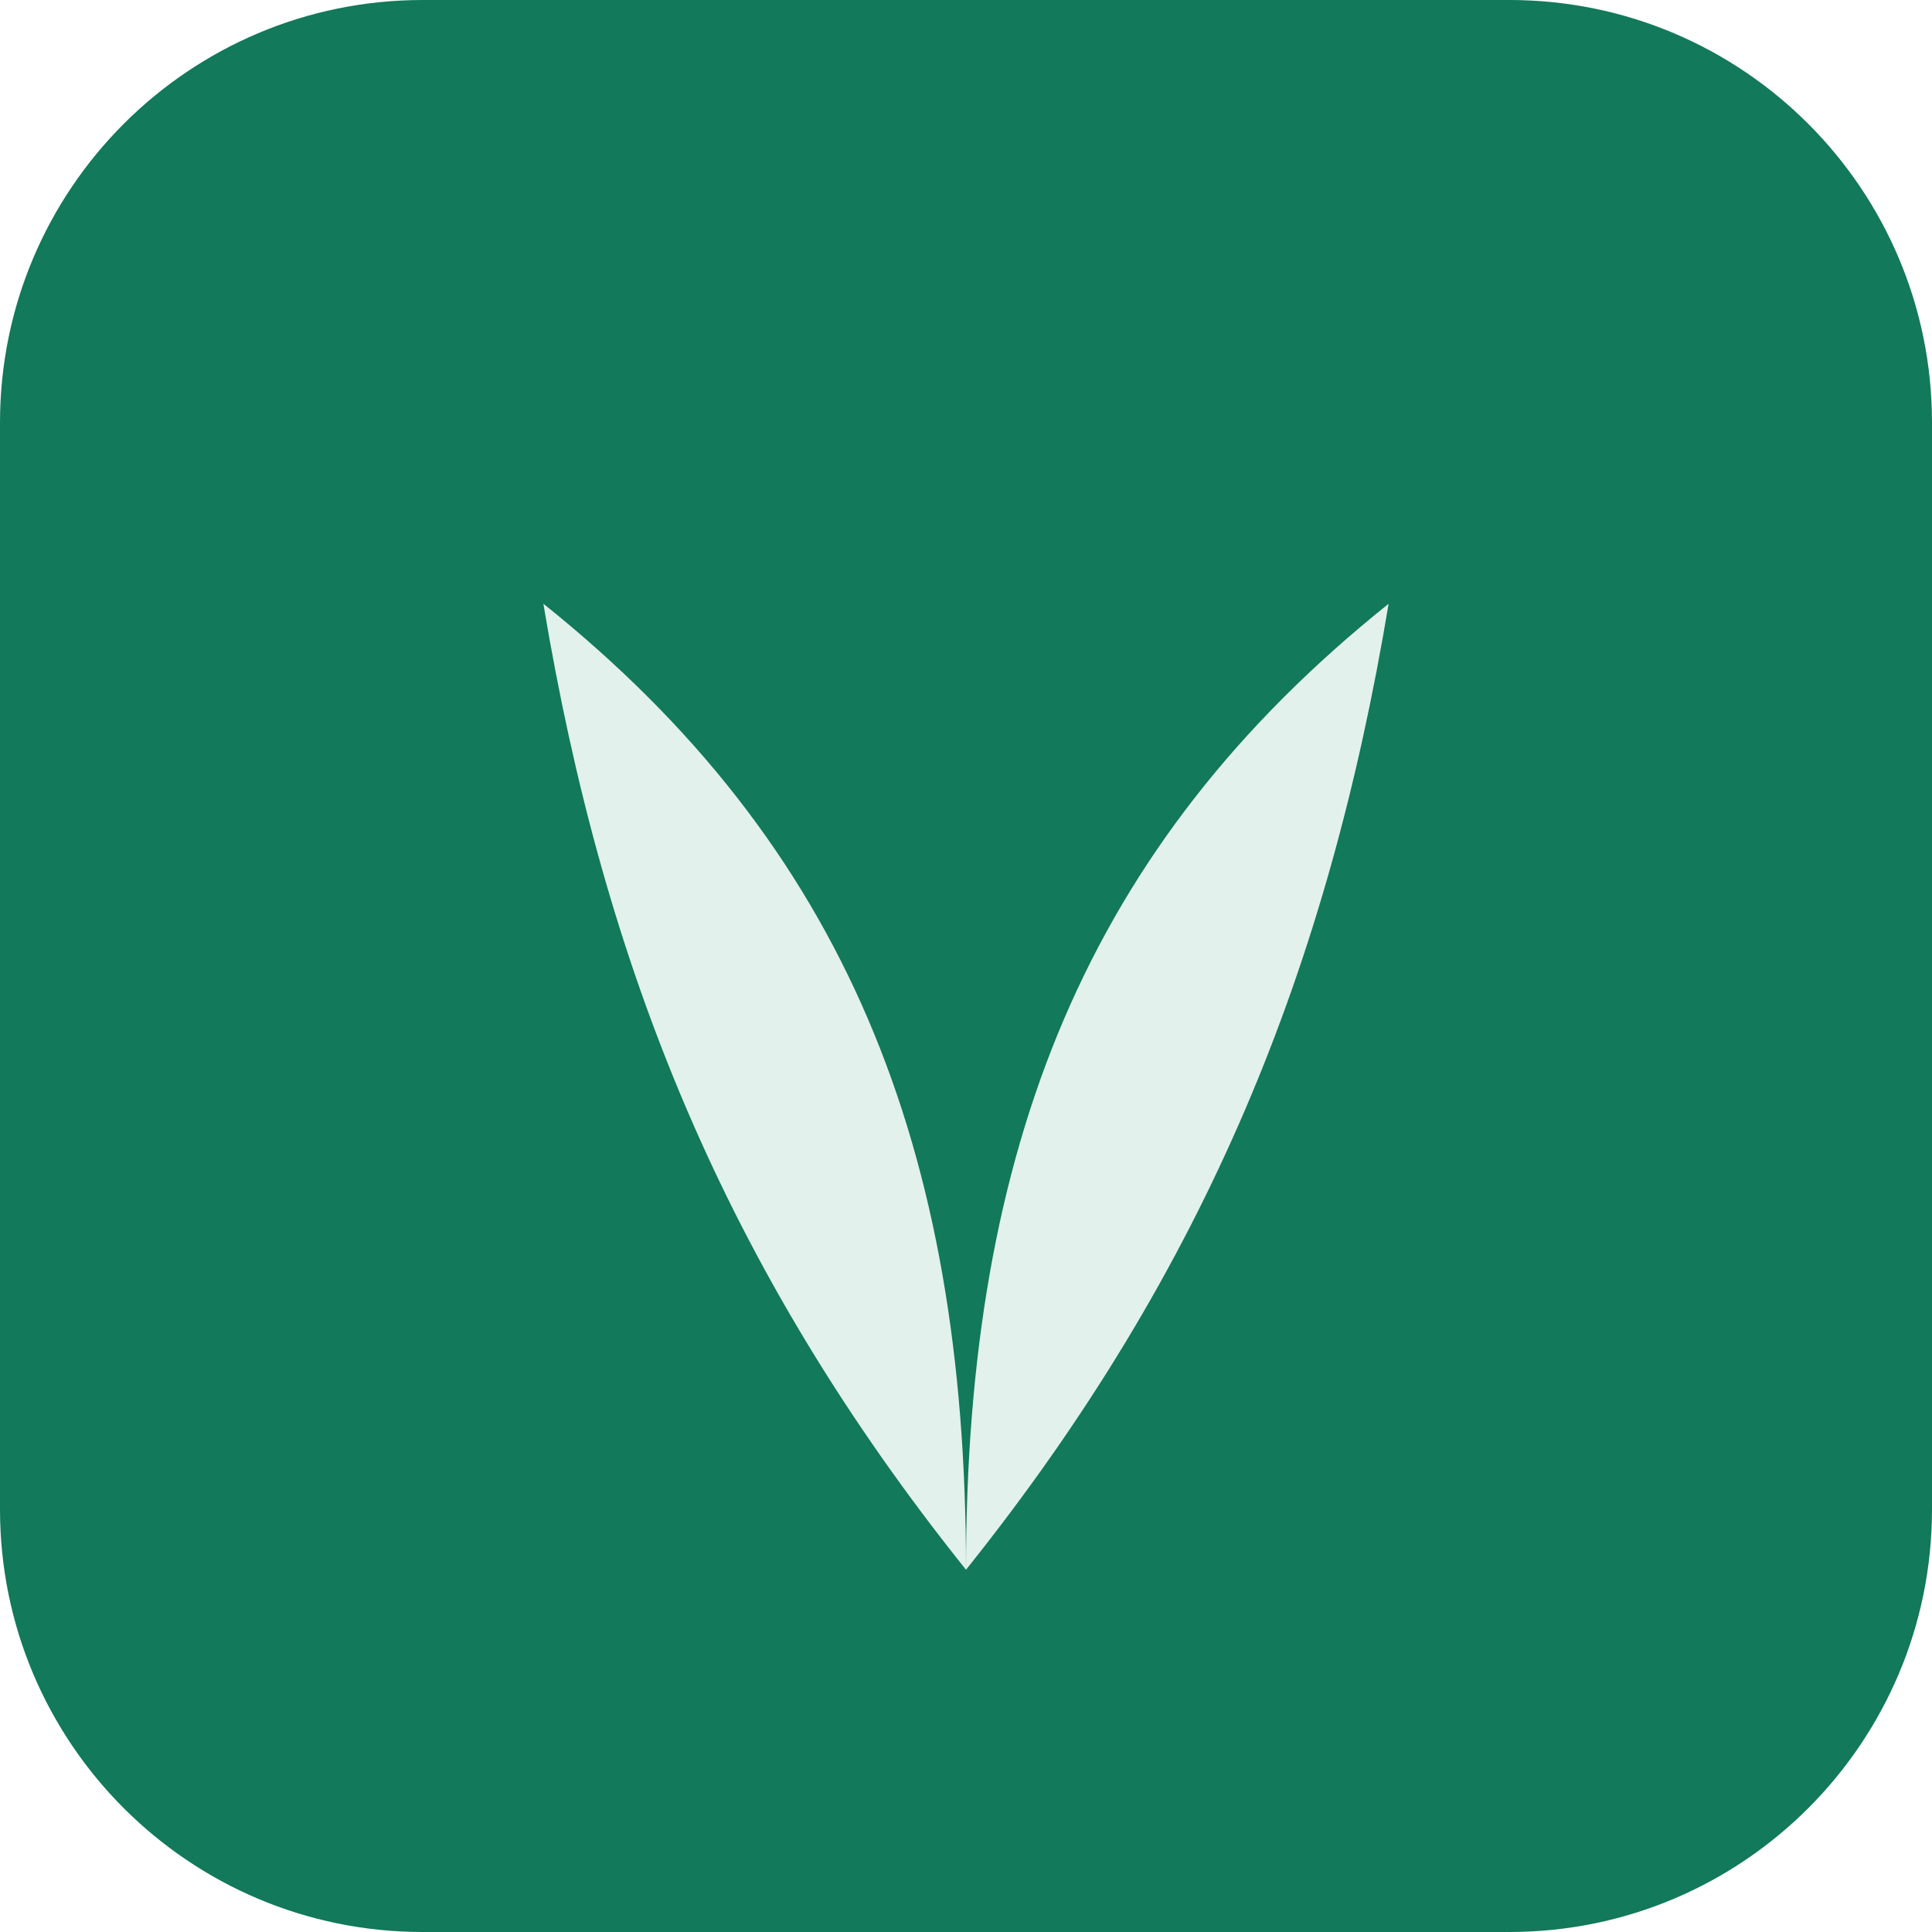
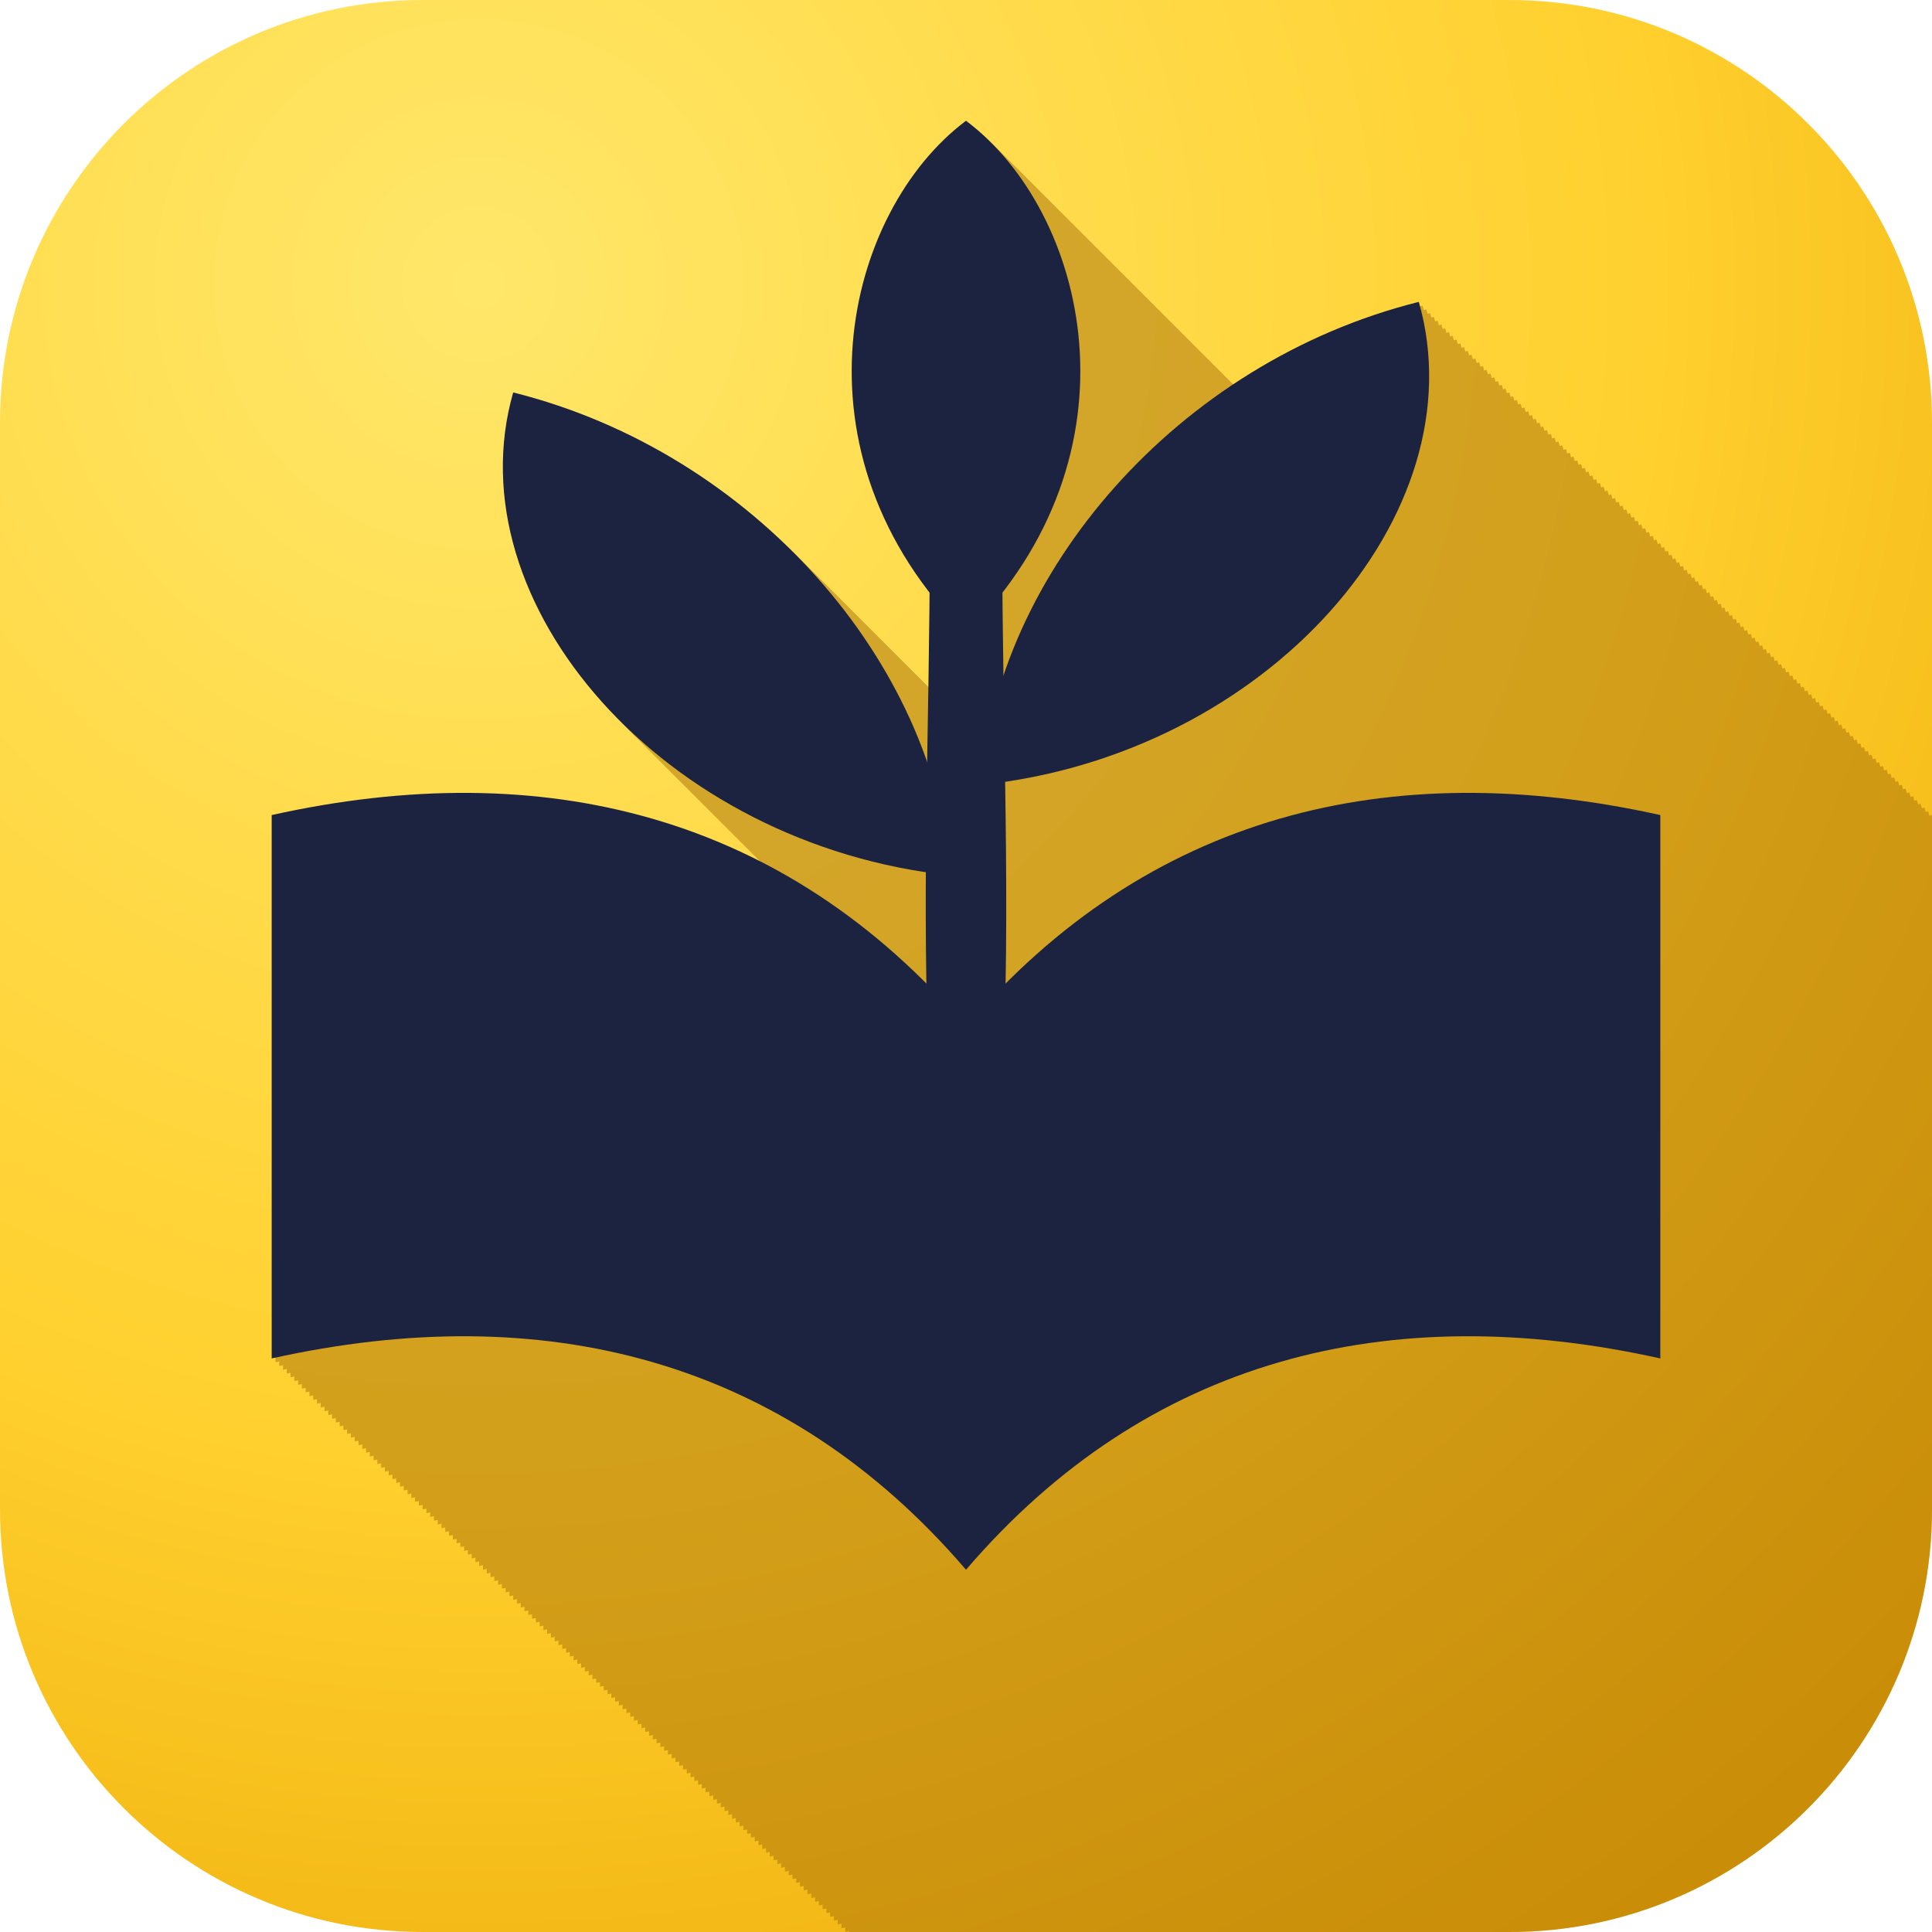
- <svg xmlns="http://www.w3.org/2000/svg" viewBox="0 0 64 64" width="64" height="64">
-   <rect width="64" height="64" rx="14" fill="#12795a" />
-   <path d="M32 52c0-14 4-24 14-32-2 12-6 22-14 32zm0 0c0-14-4-24-14-32 2 12 6 22 14 32z" fill="#e2f1eb" />
+ <svg xmlns="http://www.w3.org/2000/svg" viewBox="0 0 128 128" width="64" height="64">
+   <defs>
+     <clipPath id="r">
+       <rect width="128" height="128" rx="28" />
+     </clipPath>
+     <radialGradient id="ground" cx="0.25" cy="0.15" r="1.1">
+       <stop offset="0" stop-color="#ffe76a" />
+       <stop offset="0.55" stop-color="#ffd02e" />
+       <stop offset="1" stop-color="#e9a400" />
+     </radialGradient>
+     <g id="fig">
+       <path d="M64 104 C52 90 36 86 18 90 L18 54 C36 50 52 54 64 68 Z" />
+       <path d="M64 104 C76 90 92 86 110 90 L110 54 C92 50 76 54 64 68 Z" />
+       <path d="M61.6 72 C61 60 61.6 48 61.6 36 L66.4 36 C66.4 48 67 60 66.4 72 Z" />
+       <path d="M64 42 C52 30 56 14 64 8 C72 14 76 30 64 42 Z" />
+       <path d="M63 58 C44 56 30 40 34 26 C50 30 62 44 63 58 Z" />
+       <path d="M65 52 C84 50 98 34 94 20 C78 24 66 38 65 52 Z" />
+     </g>
+   </defs>
+   <g clip-path="url(#r)">
+     <rect width="128" height="128" fill="url(#ground)" />
+     <g fill="#a86f08" opacity="0.5">
+       <use href="#fig" transform="translate(0.25 0.25)" />
+       <use href="#fig" transform="translate(0.50 0.50)" />
+       <use href="#fig" transform="translate(0.75 0.75)" />
+       <use href="#fig" transform="translate(1.00 1.00)" />
+       <use href="#fig" transform="translate(1.25 1.25)" />
+       <use href="#fig" transform="translate(1.50 1.50)" />
+       <use href="#fig" transform="translate(1.75 1.75)" />
+       <use href="#fig" transform="translate(2.00 2.00)" />
+       <use href="#fig" transform="translate(2.25 2.25)" />
+       <use href="#fig" transform="translate(2.50 2.50)" />
+       <use href="#fig" transform="translate(2.75 2.75)" />
+       <use href="#fig" transform="translate(3.00 3.00)" />
+       <use href="#fig" transform="translate(3.25 3.25)" />
+       <use href="#fig" transform="translate(3.50 3.50)" />
+       <use href="#fig" transform="translate(3.75 3.75)" />
+       <use href="#fig" transform="translate(4.00 4.00)" />
+       <use href="#fig" transform="translate(4.25 4.25)" />
+       <use href="#fig" transform="translate(4.50 4.50)" />
+       <use href="#fig" transform="translate(4.75 4.75)" />
+       <use href="#fig" transform="translate(5.00 5.00)" />
+       <use href="#fig" transform="translate(5.25 5.25)" />
+       <use href="#fig" transform="translate(5.50 5.50)" />
+       <use href="#fig" transform="translate(5.75 5.75)" />
+       <use href="#fig" transform="translate(6.00 6.00)" />
+       <use href="#fig" transform="translate(6.25 6.25)" />
+       <use href="#fig" transform="translate(6.50 6.50)" />
+       <use href="#fig" transform="translate(6.75 6.75)" />
+       <use href="#fig" transform="translate(7.00 7.00)" />
+       <use href="#fig" transform="translate(7.25 7.25)" />
+       <use href="#fig" transform="translate(7.50 7.50)" />
+       <use href="#fig" transform="translate(7.75 7.75)" />
+       <use href="#fig" transform="translate(8.00 8.00)" />
+       <use href="#fig" transform="translate(8.25 8.25)" />
+       <use href="#fig" transform="translate(8.50 8.50)" />
+       <use href="#fig" transform="translate(8.75 8.75)" />
+       <use href="#fig" transform="translate(9.00 9.00)" />
+       <use href="#fig" transform="translate(9.25 9.25)" />
+       <use href="#fig" transform="translate(9.50 9.50)" />
+       <use href="#fig" transform="translate(9.75 9.75)" />
+       <use href="#fig" transform="translate(10.00 10.00)" />
+       <use href="#fig" transform="translate(10.25 10.25)" />
+       <use href="#fig" transform="translate(10.50 10.50)" />
+       <use href="#fig" transform="translate(10.75 10.75)" />
+       <use href="#fig" transform="translate(11.00 11.00)" />
+       <use href="#fig" transform="translate(11.25 11.25)" />
+       <use href="#fig" transform="translate(11.50 11.50)" />
+       <use href="#fig" transform="translate(11.75 11.75)" />
+       <use href="#fig" transform="translate(12.00 12.00)" />
+       <use href="#fig" transform="translate(12.25 12.25)" />
+       <use href="#fig" transform="translate(12.50 12.50)" />
+       <use href="#fig" transform="translate(12.75 12.75)" />
+       <use href="#fig" transform="translate(13.00 13.00)" />
+       <use href="#fig" transform="translate(13.25 13.25)" />
+       <use href="#fig" transform="translate(13.50 13.50)" />
+       <use href="#fig" transform="translate(13.75 13.75)" />
+       <use href="#fig" transform="translate(14.00 14.00)" />
+       <use href="#fig" transform="translate(14.25 14.25)" />
+       <use href="#fig" transform="translate(14.50 14.50)" />
+       <use href="#fig" transform="translate(14.75 14.75)" />
+       <use href="#fig" transform="translate(15.00 15.00)" />
+       <use href="#fig" transform="translate(15.25 15.25)" />
+       <use href="#fig" transform="translate(15.50 15.50)" />
+       <use href="#fig" transform="translate(15.75 15.75)" />
+       <use href="#fig" transform="translate(16.00 16.00)" />
+       <use href="#fig" transform="translate(16.25 16.25)" />
+       <use href="#fig" transform="translate(16.50 16.50)" />
+       <use href="#fig" transform="translate(16.75 16.75)" />
+       <use href="#fig" transform="translate(17.00 17.00)" />
+       <use href="#fig" transform="translate(17.25 17.25)" />
+       <use href="#fig" transform="translate(17.50 17.50)" />
+       <use href="#fig" transform="translate(17.75 17.75)" />
+       <use href="#fig" transform="translate(18.00 18.00)" />
+       <use href="#fig" transform="translate(18.25 18.25)" />
+       <use href="#fig" transform="translate(18.50 18.50)" />
+       <use href="#fig" transform="translate(18.75 18.75)" />
+       <use href="#fig" transform="translate(19.00 19.00)" />
+       <use href="#fig" transform="translate(19.25 19.25)" />
+       <use href="#fig" transform="translate(19.50 19.50)" />
+       <use href="#fig" transform="translate(19.75 19.75)" />
+       <use href="#fig" transform="translate(20.00 20.00)" />
+       <use href="#fig" transform="translate(20.25 20.25)" />
+       <use href="#fig" transform="translate(20.50 20.50)" />
+       <use href="#fig" transform="translate(20.75 20.75)" />
+       <use href="#fig" transform="translate(21.00 21.00)" />
+       <use href="#fig" transform="translate(21.25 21.25)" />
+       <use href="#fig" transform="translate(21.50 21.50)" />
+       <use href="#fig" transform="translate(21.75 21.75)" />
+       <use href="#fig" transform="translate(22.00 22.00)" />
+       <use href="#fig" transform="translate(22.25 22.25)" />
+       <use href="#fig" transform="translate(22.50 22.50)" />
+       <use href="#fig" transform="translate(22.75 22.75)" />
+       <use href="#fig" transform="translate(23.00 23.00)" />
+       <use href="#fig" transform="translate(23.25 23.25)" />
+       <use href="#fig" transform="translate(23.50 23.50)" />
+       <use href="#fig" transform="translate(23.75 23.75)" />
+       <use href="#fig" transform="translate(24.00 24.00)" />
+       <use href="#fig" transform="translate(24.25 24.25)" />
+       <use href="#fig" transform="translate(24.50 24.50)" />
+       <use href="#fig" transform="translate(24.75 24.75)" />
+       <use href="#fig" transform="translate(25.00 25.00)" />
+       <use href="#fig" transform="translate(25.25 25.25)" />
+       <use href="#fig" transform="translate(25.50 25.50)" />
+       <use href="#fig" transform="translate(25.75 25.75)" />
+       <use href="#fig" transform="translate(26.00 26.00)" />
+       <use href="#fig" transform="translate(26.25 26.25)" />
+       <use href="#fig" transform="translate(26.50 26.50)" />
+       <use href="#fig" transform="translate(26.75 26.75)" />
+       <use href="#fig" transform="translate(27.00 27.00)" />
+       <use href="#fig" transform="translate(27.25 27.25)" />
+       <use href="#fig" transform="translate(27.50 27.50)" />
+       <use href="#fig" transform="translate(27.75 27.75)" />
+       <use href="#fig" transform="translate(28.00 28.00)" />
+       <use href="#fig" transform="translate(28.25 28.25)" />
+       <use href="#fig" transform="translate(28.50 28.50)" />
+       <use href="#fig" transform="translate(28.75 28.75)" />
+       <use href="#fig" transform="translate(29.00 29.00)" />
+       <use href="#fig" transform="translate(29.25 29.25)" />
+       <use href="#fig" transform="translate(29.50 29.50)" />
+       <use href="#fig" transform="translate(29.75 29.75)" />
+       <use href="#fig" transform="translate(30.00 30.00)" />
+       <use href="#fig" transform="translate(30.25 30.25)" />
+       <use href="#fig" transform="translate(30.50 30.50)" />
+       <use href="#fig" transform="translate(30.75 30.75)" />
+       <use href="#fig" transform="translate(31.00 31.00)" />
+       <use href="#fig" transform="translate(31.25 31.25)" />
+       <use href="#fig" transform="translate(31.50 31.50)" />
+       <use href="#fig" transform="translate(31.75 31.75)" />
+       <use href="#fig" transform="translate(32.00 32.00)" />
+       <use href="#fig" transform="translate(32.25 32.25)" />
+       <use href="#fig" transform="translate(32.50 32.50)" />
+       <use href="#fig" transform="translate(32.75 32.75)" />
+       <use href="#fig" transform="translate(33.00 33.00)" />
+       <use href="#fig" transform="translate(33.25 33.25)" />
+       <use href="#fig" transform="translate(33.50 33.50)" />
+       <use href="#fig" transform="translate(33.75 33.75)" />
+       <use href="#fig" transform="translate(34.00 34.00)" />
+       <use href="#fig" transform="translate(34.25 34.25)" />
+       <use href="#fig" transform="translate(34.50 34.50)" />
+       <use href="#fig" transform="translate(34.75 34.75)" />
+       <use href="#fig" transform="translate(35.00 35.00)" />
+       <use href="#fig" transform="translate(35.25 35.25)" />
+       <use href="#fig" transform="translate(35.50 35.50)" />
+       <use href="#fig" transform="translate(35.75 35.75)" />
+       <use href="#fig" transform="translate(36.00 36.00)" />
+       <use href="#fig" transform="translate(36.25 36.25)" />
+       <use href="#fig" transform="translate(36.50 36.50)" />
+       <use href="#fig" transform="translate(36.75 36.75)" />
+       <use href="#fig" transform="translate(37.00 37.00)" />
+       <use href="#fig" transform="translate(37.25 37.25)" />
+       <use href="#fig" transform="translate(37.50 37.50)" />
+       <use href="#fig" transform="translate(37.75 37.75)" />
+       <use href="#fig" transform="translate(38.00 38.00)" />
+       <use href="#fig" transform="translate(38.25 38.25)" />
+       <use href="#fig" transform="translate(38.50 38.50)" />
+       <use href="#fig" transform="translate(38.75 38.75)" />
+       <use href="#fig" transform="translate(39.00 39.00)" />
+       <use href="#fig" transform="translate(39.25 39.25)" />
+       <use href="#fig" transform="translate(39.50 39.50)" />
+       <use href="#fig" transform="translate(39.75 39.75)" />
+       <use href="#fig" transform="translate(40.00 40.00)" />
+       <use href="#fig" transform="translate(40.25 40.25)" />
+       <use href="#fig" transform="translate(40.50 40.50)" />
+       <use href="#fig" transform="translate(40.75 40.75)" />
+       <use href="#fig" transform="translate(41.00 41.00)" />
+       <use href="#fig" transform="translate(41.25 41.25)" />
+       <use href="#fig" transform="translate(41.50 41.50)" />
+       <use href="#fig" transform="translate(41.75 41.75)" />
+       <use href="#fig" transform="translate(42.00 42.00)" />
+       <use href="#fig" transform="translate(42.25 42.25)" />
+       <use href="#fig" transform="translate(42.50 42.50)" />
+       <use href="#fig" transform="translate(42.75 42.75)" />
+       <use href="#fig" transform="translate(43.00 43.00)" />
+       <use href="#fig" transform="translate(43.25 43.25)" />
+       <use href="#fig" transform="translate(43.50 43.50)" />
+       <use href="#fig" transform="translate(43.75 43.75)" />
+       <use href="#fig" transform="translate(44.00 44.00)" />
+       <use href="#fig" transform="translate(44.25 44.25)" />
+       <use href="#fig" transform="translate(44.50 44.50)" />
+       <use href="#fig" transform="translate(44.75 44.75)" />
+       <use href="#fig" transform="translate(45.00 45.00)" />
+       <use href="#fig" transform="translate(45.25 45.25)" />
+       <use href="#fig" transform="translate(45.50 45.50)" />
+       <use href="#fig" transform="translate(45.75 45.75)" />
+       <use href="#fig" transform="translate(46.00 46.00)" />
+       <use href="#fig" transform="translate(46.25 46.25)" />
+       <use href="#fig" transform="translate(46.50 46.50)" />
+       <use href="#fig" transform="translate(46.75 46.75)" />
+       <use href="#fig" transform="translate(47.00 47.00)" />
+       <use href="#fig" transform="translate(47.25 47.25)" />
+       <use href="#fig" transform="translate(47.50 47.50)" />
+       <use href="#fig" transform="translate(47.75 47.75)" />
+       <use href="#fig" transform="translate(48.00 48.00)" />
+       <use href="#fig" transform="translate(48.25 48.25)" />
+       <use href="#fig" transform="translate(48.50 48.50)" />
+       <use href="#fig" transform="translate(48.75 48.75)" />
+       <use href="#fig" transform="translate(49.00 49.00)" />
+       <use href="#fig" transform="translate(49.25 49.25)" />
+       <use href="#fig" transform="translate(49.50 49.50)" />
+       <use href="#fig" transform="translate(49.75 49.75)" />
+       <use href="#fig" transform="translate(50.00 50.00)" />
+       <use href="#fig" transform="translate(50.25 50.25)" />
+       <use href="#fig" transform="translate(50.50 50.50)" />
+       <use href="#fig" transform="translate(50.75 50.75)" />
+       <use href="#fig" transform="translate(51.00 51.00)" />
+       <use href="#fig" transform="translate(51.25 51.25)" />
+       <use href="#fig" transform="translate(51.50 51.50)" />
+       <use href="#fig" transform="translate(51.75 51.75)" />
+       <use href="#fig" transform="translate(52.00 52.00)" />
+       <use href="#fig" transform="translate(52.25 52.25)" />
+       <use href="#fig" transform="translate(52.50 52.50)" />
+       <use href="#fig" transform="translate(52.75 52.75)" />
+       <use href="#fig" transform="translate(53.00 53.00)" />
+       <use href="#fig" transform="translate(53.25 53.25)" />
+       <use href="#fig" transform="translate(53.50 53.50)" />
+       <use href="#fig" transform="translate(53.75 53.75)" />
+       <use href="#fig" transform="translate(54.00 54.00)" />
+       <use href="#fig" transform="translate(54.25 54.25)" />
+       <use href="#fig" transform="translate(54.50 54.50)" />
+       <use href="#fig" transform="translate(54.75 54.75)" />
+       <use href="#fig" transform="translate(55.00 55.00)" />
+       <use href="#fig" transform="translate(55.25 55.25)" />
+       <use href="#fig" transform="translate(55.50 55.50)" />
+       <use href="#fig" transform="translate(55.75 55.75)" />
+       <use href="#fig" transform="translate(56.00 56.00)" />
+       <use href="#fig" transform="translate(56.25 56.25)" />
+       <use href="#fig" transform="translate(56.50 56.50)" />
+       <use href="#fig" transform="translate(56.75 56.75)" />
+       <use href="#fig" transform="translate(57.00 57.00)" />
+       <use href="#fig" transform="translate(57.25 57.25)" />
+       <use href="#fig" transform="translate(57.50 57.50)" />
+       <use href="#fig" transform="translate(57.75 57.75)" />
+       <use href="#fig" transform="translate(58.00 58.00)" />
+       <use href="#fig" transform="translate(58.25 58.25)" />
+       <use href="#fig" transform="translate(58.50 58.50)" />
+       <use href="#fig" transform="translate(58.75 58.75)" />
+       <use href="#fig" transform="translate(59.00 59.00)" />
+       <use href="#fig" transform="translate(59.25 59.25)" />
+       <use href="#fig" transform="translate(59.50 59.50)" />
+       <use href="#fig" transform="translate(59.75 59.75)" />
+       <use href="#fig" transform="translate(60.00 60.00)" />
+       <use href="#fig" transform="translate(60.25 60.25)" />
+       <use href="#fig" transform="translate(60.50 60.50)" />
+       <use href="#fig" transform="translate(60.75 60.75)" />
+       <use href="#fig" transform="translate(61.00 61.00)" />
+       <use href="#fig" transform="translate(61.25 61.25)" />
+       <use href="#fig" transform="translate(61.50 61.50)" />
+       <use href="#fig" transform="translate(61.75 61.75)" />
+       <use href="#fig" transform="translate(62.00 62.00)" />
+       <use href="#fig" transform="translate(62.25 62.25)" />
+       <use href="#fig" transform="translate(62.50 62.50)" />
+       <use href="#fig" transform="translate(62.75 62.75)" />
+       <use href="#fig" transform="translate(63.00 63.00)" />
+       <use href="#fig" transform="translate(63.25 63.25)" />
+       <use href="#fig" transform="translate(63.50 63.50)" />
+       <use href="#fig" transform="translate(63.75 63.75)" />
+       <use href="#fig" transform="translate(64.00 64.00)" />
+       <use href="#fig" transform="translate(64.25 64.25)" />
+       <use href="#fig" transform="translate(64.50 64.50)" />
+       <use href="#fig" transform="translate(64.75 64.75)" />
+       <use href="#fig" transform="translate(65.00 65.00)" />
+     </g>
+     <g fill="#1b2340">
+       <use href="#fig" />
+     </g>
+   </g>
</svg>
